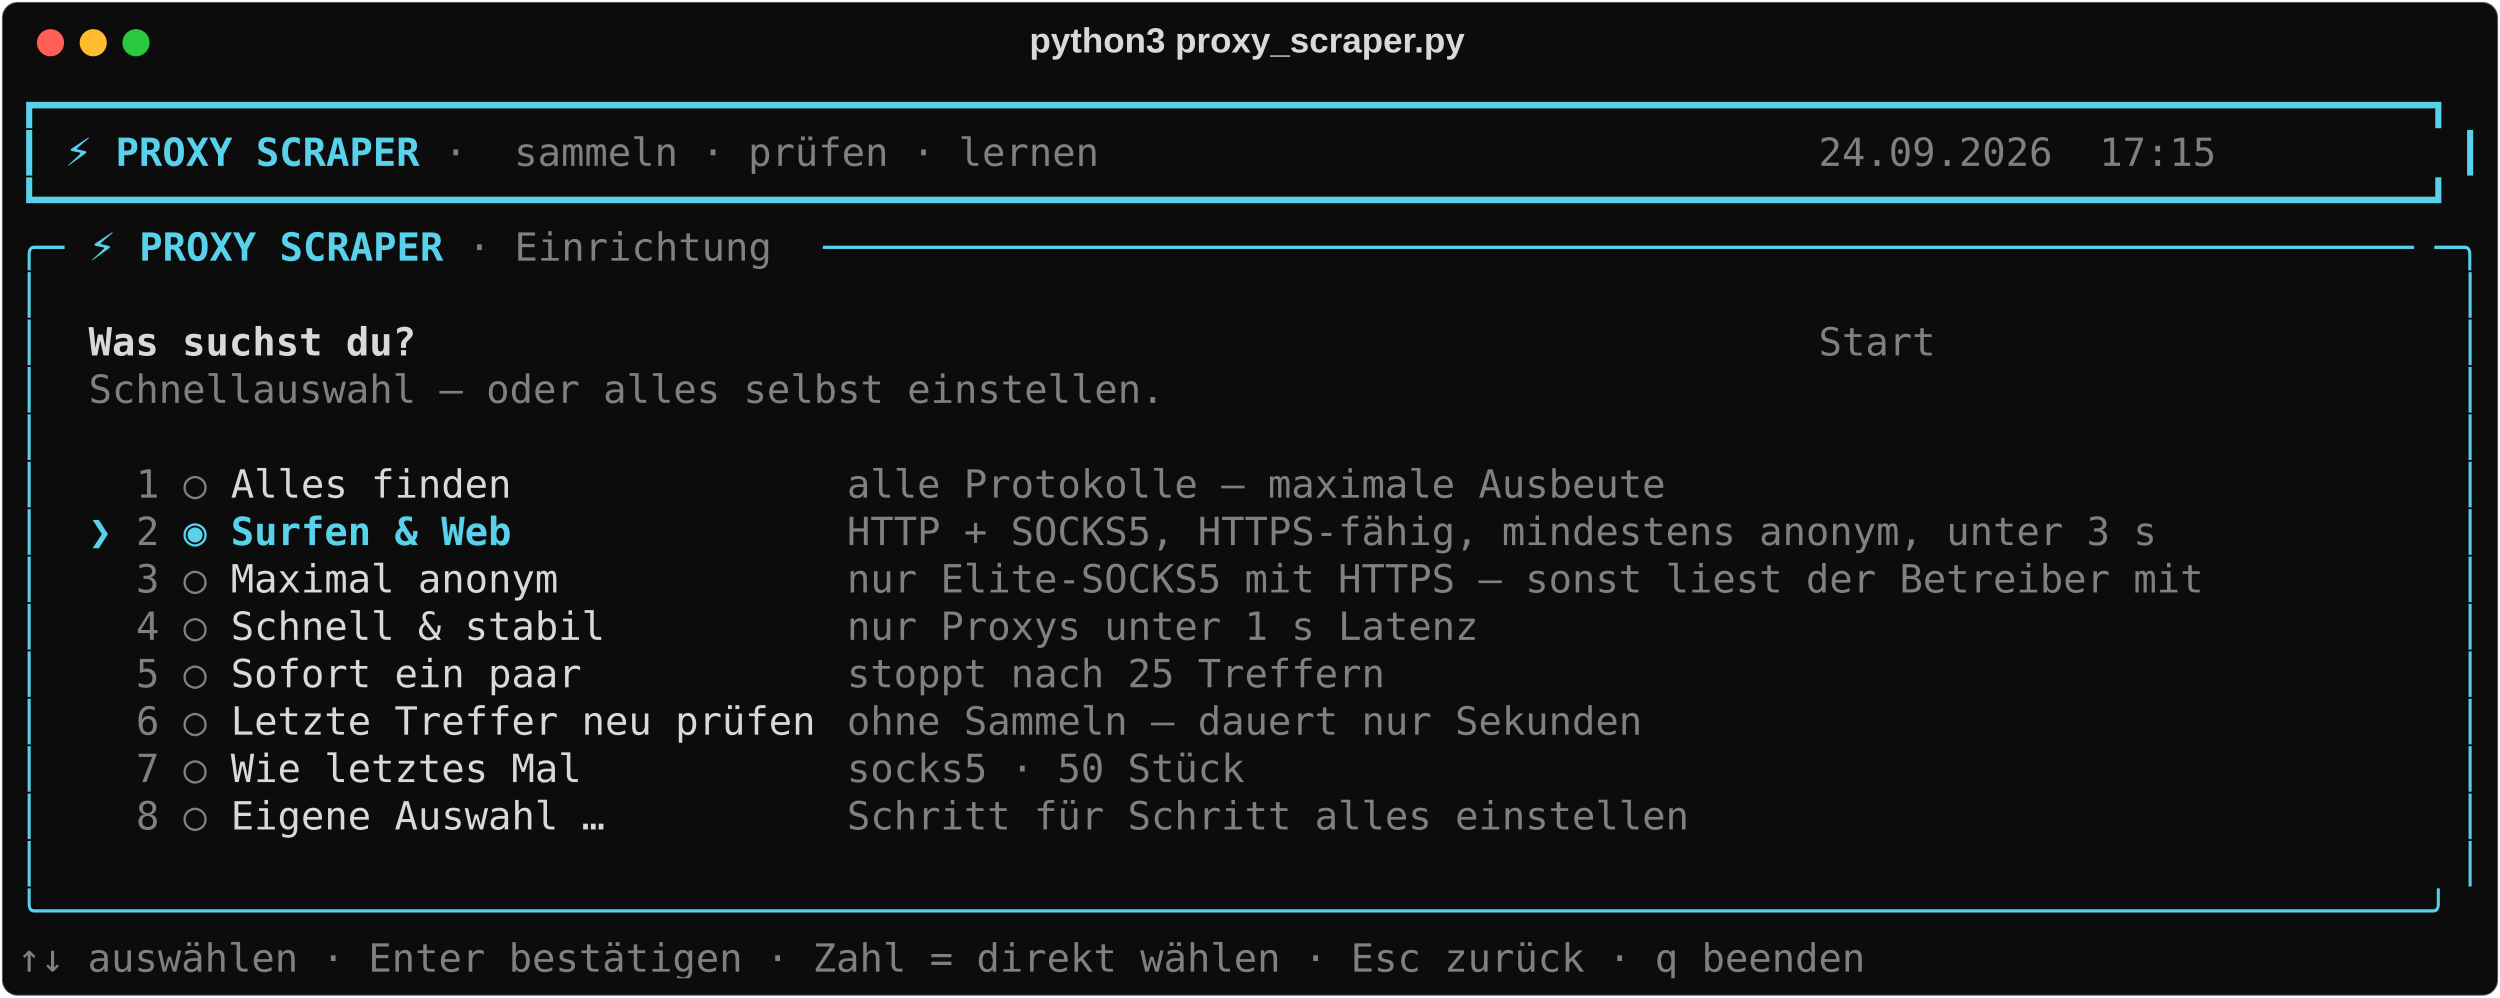
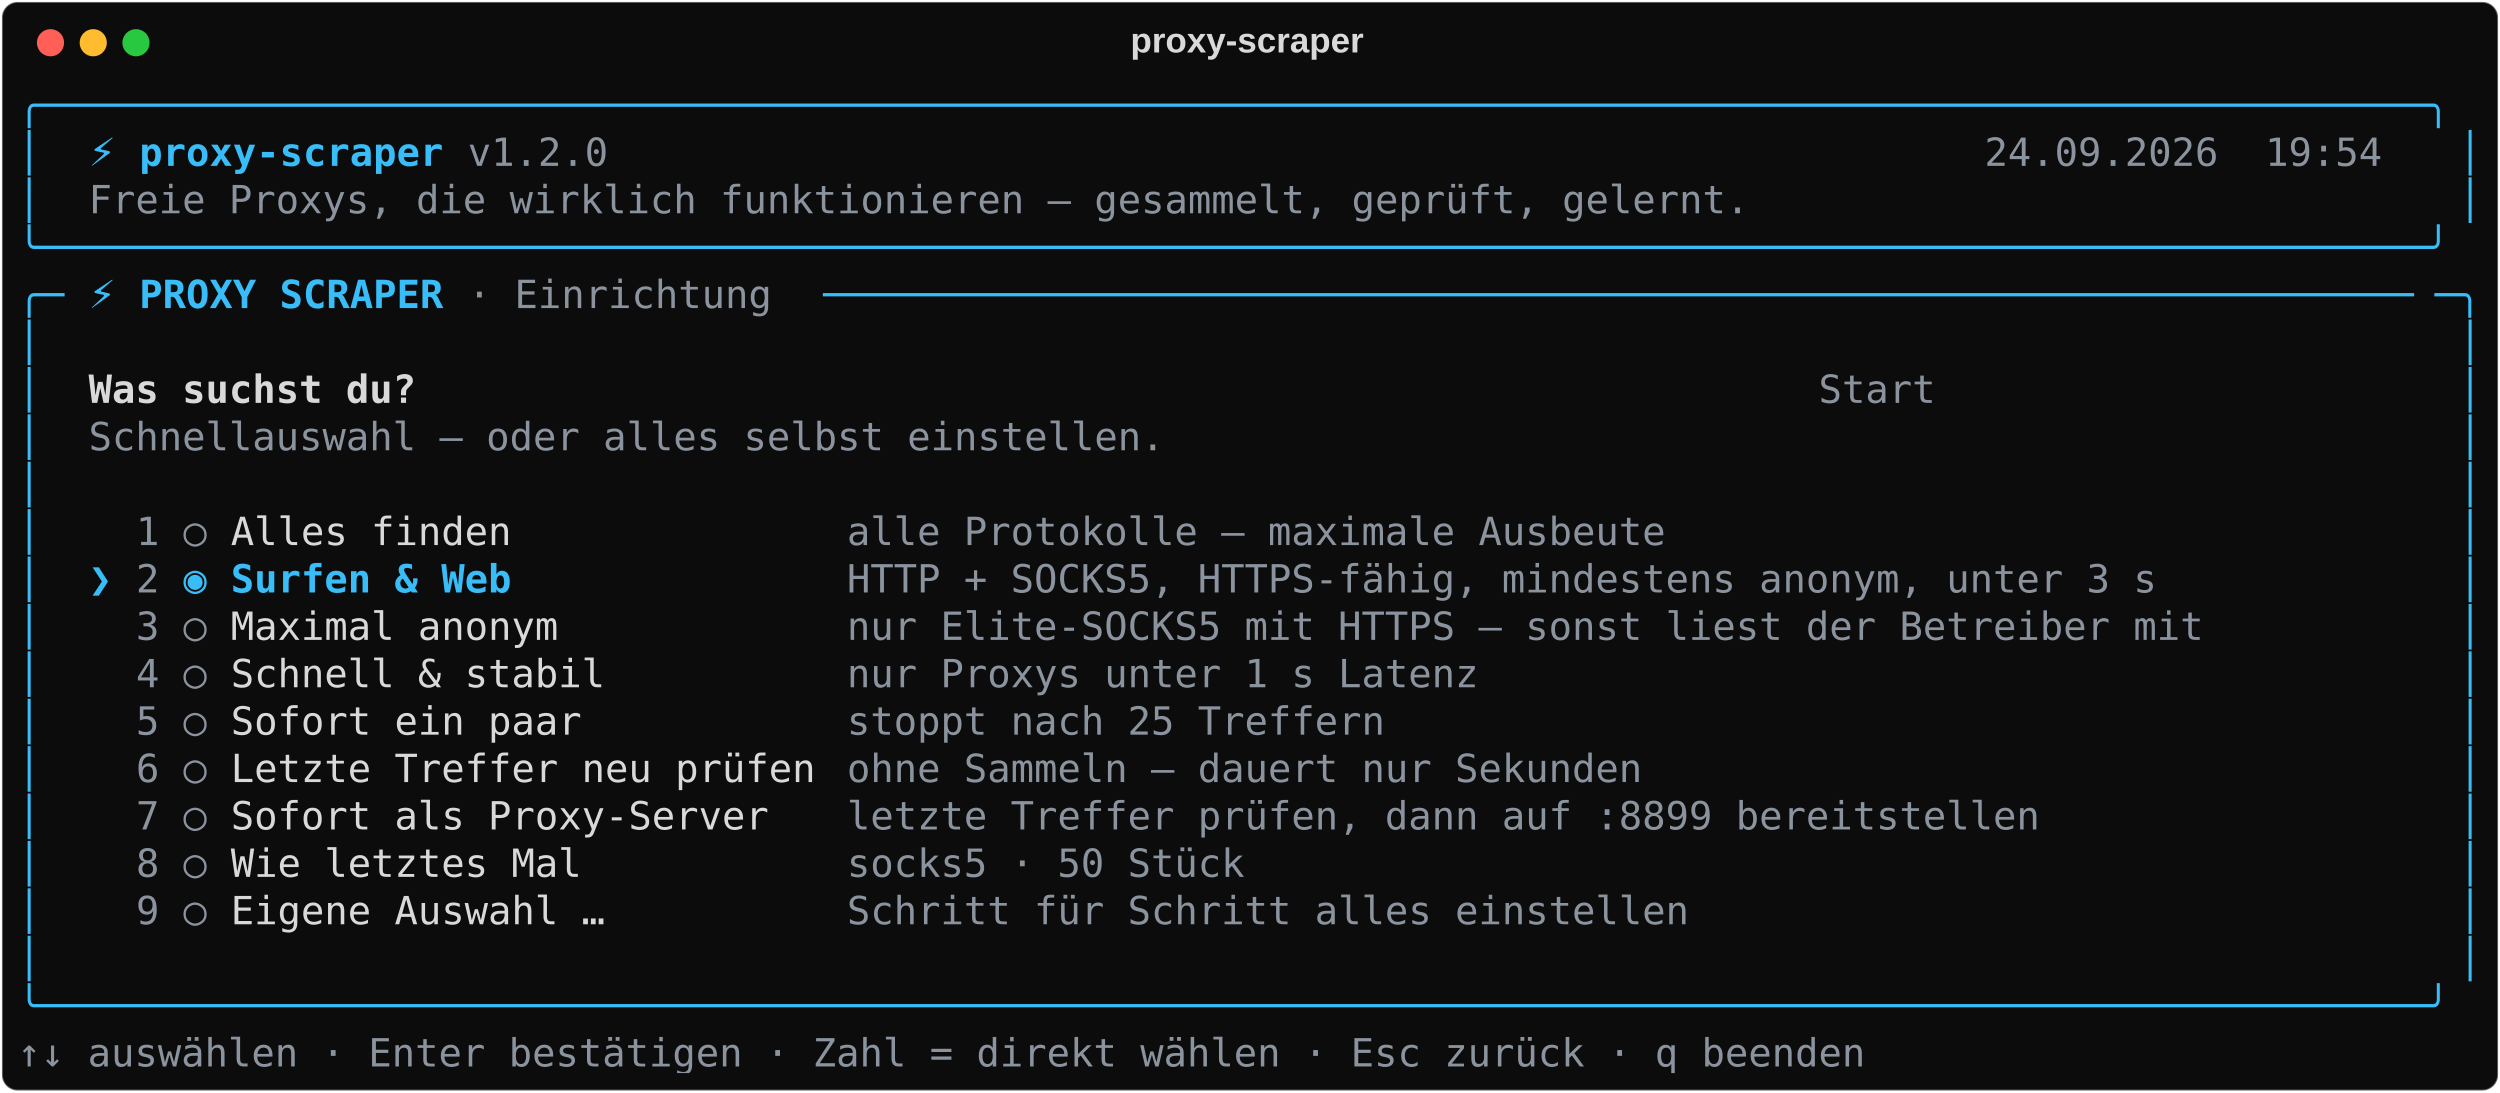
- <svg xmlns="http://www.w3.org/2000/svg" class="rich-terminal" viewBox="0 0 1287 513.6">
+ <svg xmlns="http://www.w3.org/2000/svg" class="rich-terminal" viewBox="0 0 1287 562.4">
  <style>

    @font-face {
        font-family: "Fira Code";
        src: local("FiraCode-Regular"),
                url("https://cdnjs.cloudflare.com/ajax/libs/firacode/6.2.0/woff2/FiraCode-Regular.woff2") format("woff2"),
                url("https://cdnjs.cloudflare.com/ajax/libs/firacode/6.2.0/woff/FiraCode-Regular.woff") format("woff");
        font-style: normal;
        font-weight: 400;
    }
    @font-face {
        font-family: "Fira Code";
        src: local("FiraCode-Bold"),
                url("https://cdnjs.cloudflare.com/ajax/libs/firacode/6.2.0/woff2/FiraCode-Bold.woff2") format("woff2"),
                url("https://cdnjs.cloudflare.com/ajax/libs/firacode/6.2.0/woff/FiraCode-Bold.woff") format("woff");
        font-style: bold;
        font-weight: 700;
    }

-     .terminal-3760136780-matrix {
+     .terminal-808487439-matrix {
        font-family: Fira Code, monospace;
        font-size: 20px;
        line-height: 24.4px;
        font-variant-east-asian: full-width;
    }

-     .terminal-3760136780-title {
+     .terminal-808487439-title {
        font-size: 18px;
        font-weight: bold;
        font-family: arial;
    }

-     .terminal-3760136780-r1 { fill: #58d1eb }
- .terminal-3760136780-r2 { fill: #d9d9d9 }
- .terminal-3760136780-r3 { fill: #58d1eb;font-weight: bold }
- .terminal-3760136780-r4 { fill: #808080 }
- .terminal-3760136780-r5 { fill: #d9d9d9;font-weight: bold }
+     .terminal-808487439-r1 { fill: #38bdf8 }
+ .terminal-808487439-r2 { fill: #d9d9d9 }
+ .terminal-808487439-r3 { fill: #38bdf8;font-weight: bold }
+ .terminal-808487439-r4 { fill: #8b949e }
+ .terminal-808487439-r5 { fill: #d9d9d9;font-weight: bold }
    </style>
  <defs>
-     <clipPath id="terminal-3760136780-clip-terminal">
-       <rect x="0" y="0" width="1267.8" height="462.6" />
-     </clipPath>
-     <clipPath id="terminal-3760136780-line-0">
+     <clipPath id="terminal-808487439-clip-terminal">
+       <rect x="0" y="0" width="1267.8" height="511.4" />
+     </clipPath>
+     <clipPath id="terminal-808487439-line-0">
      <rect x="0" y="1.5" width="1268.8" height="24.65" />
    </clipPath>
-     <clipPath id="terminal-3760136780-line-1">
+     <clipPath id="terminal-808487439-line-1">
      <rect x="0" y="25.9" width="1268.8" height="24.65" />
    </clipPath>
-     <clipPath id="terminal-3760136780-line-2">
+     <clipPath id="terminal-808487439-line-2">
      <rect x="0" y="50.3" width="1268.8" height="24.65" />
    </clipPath>
-     <clipPath id="terminal-3760136780-line-3">
+     <clipPath id="terminal-808487439-line-3">
      <rect x="0" y="74.7" width="1268.8" height="24.65" />
    </clipPath>
-     <clipPath id="terminal-3760136780-line-4">
+     <clipPath id="terminal-808487439-line-4">
      <rect x="0" y="99.1" width="1268.8" height="24.65" />
    </clipPath>
-     <clipPath id="terminal-3760136780-line-5">
+     <clipPath id="terminal-808487439-line-5">
      <rect x="0" y="123.5" width="1268.8" height="24.65" />
    </clipPath>
-     <clipPath id="terminal-3760136780-line-6">
+     <clipPath id="terminal-808487439-line-6">
      <rect x="0" y="147.9" width="1268.8" height="24.65" />
    </clipPath>
-     <clipPath id="terminal-3760136780-line-7">
+     <clipPath id="terminal-808487439-line-7">
      <rect x="0" y="172.3" width="1268.8" height="24.65" />
    </clipPath>
-     <clipPath id="terminal-3760136780-line-8">
+     <clipPath id="terminal-808487439-line-8">
      <rect x="0" y="196.7" width="1268.8" height="24.65" />
    </clipPath>
-     <clipPath id="terminal-3760136780-line-9">
+     <clipPath id="terminal-808487439-line-9">
      <rect x="0" y="221.1" width="1268.8" height="24.65" />
    </clipPath>
-     <clipPath id="terminal-3760136780-line-10">
+     <clipPath id="terminal-808487439-line-10">
      <rect x="0" y="245.5" width="1268.8" height="24.65" />
    </clipPath>
-     <clipPath id="terminal-3760136780-line-11">
+     <clipPath id="terminal-808487439-line-11">
      <rect x="0" y="269.9" width="1268.8" height="24.65" />
    </clipPath>
-     <clipPath id="terminal-3760136780-line-12">
+     <clipPath id="terminal-808487439-line-12">
      <rect x="0" y="294.3" width="1268.8" height="24.65" />
    </clipPath>
-     <clipPath id="terminal-3760136780-line-13">
+     <clipPath id="terminal-808487439-line-13">
      <rect x="0" y="318.7" width="1268.8" height="24.65" />
    </clipPath>
-     <clipPath id="terminal-3760136780-line-14">
+     <clipPath id="terminal-808487439-line-14">
      <rect x="0" y="343.1" width="1268.8" height="24.65" />
    </clipPath>
-     <clipPath id="terminal-3760136780-line-15">
+     <clipPath id="terminal-808487439-line-15">
      <rect x="0" y="367.5" width="1268.8" height="24.65" />
    </clipPath>
-     <clipPath id="terminal-3760136780-line-16">
+     <clipPath id="terminal-808487439-line-16">
      <rect x="0" y="391.9" width="1268.8" height="24.65" />
    </clipPath>
-     <clipPath id="terminal-3760136780-line-17">
+     <clipPath id="terminal-808487439-line-17">
      <rect x="0" y="416.3" width="1268.8" height="24.65" />
    </clipPath>
+     <clipPath id="terminal-808487439-line-18">
+       <rect x="0" y="440.7" width="1268.8" height="24.65" />
+     </clipPath>
+     <clipPath id="terminal-808487439-line-19">
+       <rect x="0" y="465.1" width="1268.8" height="24.65" />
+     </clipPath>
  </defs>
-   <rect fill="#0c0c0c" stroke="rgba(255,255,255,0.35)" stroke-width="1" x="1" y="1" width="1285" height="511.6" rx="8" />
-   <text class="terminal-3760136780-title" fill="#d9d9d9" text-anchor="middle" x="642" y="27">python3 proxy_scraper.py</text>
+   <rect fill="#0c0c0c" stroke="rgba(255,255,255,0.35)" stroke-width="1" x="1" y="1" width="1285" height="560.4" rx="8" />
+   <text class="terminal-808487439-title" fill="#d9d9d9" text-anchor="middle" x="642" y="27">proxy-scraper</text>
  <g transform="translate(26,22)">
    <circle cx="0" cy="0" r="7" fill="#ff5f57" />
    <circle cx="22" cy="0" r="7" fill="#febc2e" />
    <circle cx="44" cy="0" r="7" fill="#28c840" />
  </g>
-   <g transform="translate(9, 41)" clip-path="url(#terminal-3760136780-clip-terminal)">
-     <g class="terminal-3760136780-matrix">
-       <text class="terminal-3760136780-r1" x="0" y="20" textLength="1268.8" clip-path="url(#terminal-3760136780-line-0)">┏━━━━━━━━━━━━━━━━━━━━━━━━━━━━━━━━━━━━━━━━━━━━━━━━━━━━━━━━━━━━━━━━━━━━━━━━━━━━━━━━━━━━━━━━━━━━━━━━━━━━━━┓</text>
-       <text class="terminal-3760136780-r2" x="1268.8" y="20" textLength="12.2" clip-path="url(#terminal-3760136780-line-0)">
- </text>
-       <text class="terminal-3760136780-r1" x="0" y="44.4" textLength="12.2" clip-path="url(#terminal-3760136780-line-1)">┃</text>
-       <text class="terminal-3760136780-r3" x="24.4" y="44.4" textLength="183" clip-path="url(#terminal-3760136780-line-1)">⚡ PROXY SCRAPER</text>
-       <text class="terminal-3760136780-r4" x="219.6" y="44.4" textLength="366" clip-path="url(#terminal-3760136780-line-1)">  ·  sammeln · prüfen · lernen</text>
-       <text class="terminal-3760136780-r4" x="927.2" y="44.4" textLength="317.2" clip-path="url(#terminal-3760136780-line-1)">         24.09.2026  17:15</text>
-       <text class="terminal-3760136780-r1" x="1256.6" y="44.4" textLength="12.2" clip-path="url(#terminal-3760136780-line-1)">┃</text>
-       <text class="terminal-3760136780-r2" x="1268.8" y="44.4" textLength="12.2" clip-path="url(#terminal-3760136780-line-1)">
- </text>
-       <text class="terminal-3760136780-r1" x="0" y="68.8" textLength="1268.8" clip-path="url(#terminal-3760136780-line-2)">┗━━━━━━━━━━━━━━━━━━━━━━━━━━━━━━━━━━━━━━━━━━━━━━━━━━━━━━━━━━━━━━━━━━━━━━━━━━━━━━━━━━━━━━━━━━━━━━━━━━━━━━┛</text>
-       <text class="terminal-3760136780-r2" x="1268.8" y="68.8" textLength="12.2" clip-path="url(#terminal-3760136780-line-2)">
- </text>
-       <text class="terminal-3760136780-r1" x="0" y="93.2" textLength="24.4" clip-path="url(#terminal-3760136780-line-3)">╭─</text>
-       <text class="terminal-3760136780-r3" x="36.6" y="93.2" textLength="183" clip-path="url(#terminal-3760136780-line-3)">⚡ PROXY SCRAPER</text>
-       <text class="terminal-3760136780-r4" x="231.8" y="93.2" textLength="170.8" clip-path="url(#terminal-3760136780-line-3)"> · Einrichtung</text>
-       <text class="terminal-3760136780-r1" x="414.8" y="93.2" textLength="829.6" clip-path="url(#terminal-3760136780-line-3)">────────────────────────────────────────────────────────────────────</text>
-       <text class="terminal-3760136780-r1" x="1244.4" y="93.2" textLength="24.4" clip-path="url(#terminal-3760136780-line-3)">─╮</text>
-       <text class="terminal-3760136780-r2" x="1268.8" y="93.2" textLength="12.2" clip-path="url(#terminal-3760136780-line-3)">
- </text>
-       <text class="terminal-3760136780-r1" x="0" y="117.6" textLength="12.2" clip-path="url(#terminal-3760136780-line-4)">│</text>
-       <text class="terminal-3760136780-r1" x="1256.6" y="117.6" textLength="12.2" clip-path="url(#terminal-3760136780-line-4)">│</text>
-       <text class="terminal-3760136780-r2" x="1268.8" y="117.6" textLength="12.2" clip-path="url(#terminal-3760136780-line-4)">
- </text>
-       <text class="terminal-3760136780-r1" x="0" y="142" textLength="12.2" clip-path="url(#terminal-3760136780-line-5)">│</text>
-       <text class="terminal-3760136780-r5" x="36.6" y="142" textLength="890.6" clip-path="url(#terminal-3760136780-line-5)">Was suchst du?                                                           </text>
-       <text class="terminal-3760136780-r4" x="927.2" y="142" textLength="305" clip-path="url(#terminal-3760136780-line-5)">                    Start</text>
-       <text class="terminal-3760136780-r1" x="1256.6" y="142" textLength="12.2" clip-path="url(#terminal-3760136780-line-5)">│</text>
-       <text class="terminal-3760136780-r2" x="1268.8" y="142" textLength="12.2" clip-path="url(#terminal-3760136780-line-5)">
- </text>
-       <text class="terminal-3760136780-r1" x="0" y="166.4" textLength="12.2" clip-path="url(#terminal-3760136780-line-6)">│</text>
-       <text class="terminal-3760136780-r4" x="36.6" y="166.4" textLength="561.2" clip-path="url(#terminal-3760136780-line-6)">Schnellauswahl – oder alles selbst einstellen.</text>
-       <text class="terminal-3760136780-r1" x="1256.6" y="166.4" textLength="12.2" clip-path="url(#terminal-3760136780-line-6)">│</text>
-       <text class="terminal-3760136780-r2" x="1268.8" y="166.4" textLength="12.2" clip-path="url(#terminal-3760136780-line-6)">
- </text>
-       <text class="terminal-3760136780-r1" x="0" y="190.8" textLength="12.2" clip-path="url(#terminal-3760136780-line-7)">│</text>
-       <text class="terminal-3760136780-r1" x="1256.6" y="190.8" textLength="12.2" clip-path="url(#terminal-3760136780-line-7)">│</text>
-       <text class="terminal-3760136780-r2" x="1268.8" y="190.8" textLength="12.2" clip-path="url(#terminal-3760136780-line-7)">
- </text>
-       <text class="terminal-3760136780-r1" x="0" y="215.2" textLength="12.2" clip-path="url(#terminal-3760136780-line-8)">│</text>
-       <text class="terminal-3760136780-r4" x="61" y="215.2" textLength="12.2" clip-path="url(#terminal-3760136780-line-8)">1</text>
-       <text class="terminal-3760136780-r4" x="85.4" y="215.2" textLength="12.2" clip-path="url(#terminal-3760136780-line-8)">○</text>
-       <text class="terminal-3760136780-r2" x="109.8" y="215.2" textLength="305" clip-path="url(#terminal-3760136780-line-8)">Alles finden             </text>
-       <text class="terminal-3760136780-r4" x="427" y="215.2" textLength="805.2" clip-path="url(#terminal-3760136780-line-8)">alle Protokolle – maximale Ausbeute                               </text>
-       <text class="terminal-3760136780-r1" x="1256.6" y="215.2" textLength="12.2" clip-path="url(#terminal-3760136780-line-8)">│</text>
-       <text class="terminal-3760136780-r2" x="1268.8" y="215.2" textLength="12.2" clip-path="url(#terminal-3760136780-line-8)">
- </text>
-       <text class="terminal-3760136780-r1" x="0" y="239.6" textLength="12.2" clip-path="url(#terminal-3760136780-line-9)">│</text>
-       <text class="terminal-3760136780-r3" x="36.6" y="239.6" textLength="12.2" clip-path="url(#terminal-3760136780-line-9)">❯</text>
-       <text class="terminal-3760136780-r4" x="61" y="239.6" textLength="12.2" clip-path="url(#terminal-3760136780-line-9)">2</text>
-       <text class="terminal-3760136780-r3" x="85.4" y="239.6" textLength="12.2" clip-path="url(#terminal-3760136780-line-9)">◉</text>
-       <text class="terminal-3760136780-r3" x="109.8" y="239.6" textLength="305" clip-path="url(#terminal-3760136780-line-9)">Surfen &amp; Web             </text>
-       <text class="terminal-3760136780-r4" x="427" y="239.6" textLength="805.2" clip-path="url(#terminal-3760136780-line-9)">HTTP + SOCKS5, HTTPS-fähig, mindestens anonym, unter 3 s          </text>
-       <text class="terminal-3760136780-r1" x="1256.6" y="239.6" textLength="12.2" clip-path="url(#terminal-3760136780-line-9)">│</text>
-       <text class="terminal-3760136780-r2" x="1268.8" y="239.6" textLength="12.2" clip-path="url(#terminal-3760136780-line-9)">
- </text>
-       <text class="terminal-3760136780-r1" x="0" y="264" textLength="12.2" clip-path="url(#terminal-3760136780-line-10)">│</text>
-       <text class="terminal-3760136780-r4" x="61" y="264" textLength="12.2" clip-path="url(#terminal-3760136780-line-10)">3</text>
-       <text class="terminal-3760136780-r4" x="85.4" y="264" textLength="12.2" clip-path="url(#terminal-3760136780-line-10)">○</text>
-       <text class="terminal-3760136780-r2" x="109.8" y="264" textLength="305" clip-path="url(#terminal-3760136780-line-10)">Maximal anonym           </text>
-       <text class="terminal-3760136780-r4" x="427" y="264" textLength="805.2" clip-path="url(#terminal-3760136780-line-10)">nur Elite-SOCKS5 mit HTTPS – sonst liest der Betreiber mit        </text>
-       <text class="terminal-3760136780-r1" x="1256.6" y="264" textLength="12.2" clip-path="url(#terminal-3760136780-line-10)">│</text>
-       <text class="terminal-3760136780-r2" x="1268.8" y="264" textLength="12.2" clip-path="url(#terminal-3760136780-line-10)">
- </text>
-       <text class="terminal-3760136780-r1" x="0" y="288.4" textLength="12.2" clip-path="url(#terminal-3760136780-line-11)">│</text>
-       <text class="terminal-3760136780-r4" x="61" y="288.4" textLength="12.2" clip-path="url(#terminal-3760136780-line-11)">4</text>
-       <text class="terminal-3760136780-r4" x="85.4" y="288.4" textLength="12.2" clip-path="url(#terminal-3760136780-line-11)">○</text>
-       <text class="terminal-3760136780-r2" x="109.8" y="288.4" textLength="305" clip-path="url(#terminal-3760136780-line-11)">Schnell &amp; stabil         </text>
-       <text class="terminal-3760136780-r4" x="427" y="288.4" textLength="805.2" clip-path="url(#terminal-3760136780-line-11)">nur Proxys unter 1 s Latenz                                       </text>
-       <text class="terminal-3760136780-r1" x="1256.6" y="288.4" textLength="12.2" clip-path="url(#terminal-3760136780-line-11)">│</text>
-       <text class="terminal-3760136780-r2" x="1268.8" y="288.4" textLength="12.2" clip-path="url(#terminal-3760136780-line-11)">
- </text>
-       <text class="terminal-3760136780-r1" x="0" y="312.8" textLength="12.2" clip-path="url(#terminal-3760136780-line-12)">│</text>
-       <text class="terminal-3760136780-r4" x="61" y="312.8" textLength="12.2" clip-path="url(#terminal-3760136780-line-12)">5</text>
-       <text class="terminal-3760136780-r4" x="85.4" y="312.8" textLength="12.2" clip-path="url(#terminal-3760136780-line-12)">○</text>
-       <text class="terminal-3760136780-r2" x="109.8" y="312.8" textLength="305" clip-path="url(#terminal-3760136780-line-12)">Sofort ein paar          </text>
-       <text class="terminal-3760136780-r4" x="427" y="312.8" textLength="805.2" clip-path="url(#terminal-3760136780-line-12)">stoppt nach 25 Treffern                                           </text>
-       <text class="terminal-3760136780-r1" x="1256.6" y="312.8" textLength="12.2" clip-path="url(#terminal-3760136780-line-12)">│</text>
-       <text class="terminal-3760136780-r2" x="1268.8" y="312.8" textLength="12.2" clip-path="url(#terminal-3760136780-line-12)">
- </text>
-       <text class="terminal-3760136780-r1" x="0" y="337.2" textLength="12.2" clip-path="url(#terminal-3760136780-line-13)">│</text>
-       <text class="terminal-3760136780-r4" x="61" y="337.2" textLength="12.2" clip-path="url(#terminal-3760136780-line-13)">6</text>
-       <text class="terminal-3760136780-r4" x="85.4" y="337.2" textLength="12.2" clip-path="url(#terminal-3760136780-line-13)">○</text>
-       <text class="terminal-3760136780-r2" x="109.8" y="337.2" textLength="305" clip-path="url(#terminal-3760136780-line-13)">Letzte Treffer neu prüfen</text>
-       <text class="terminal-3760136780-r4" x="427" y="337.2" textLength="805.2" clip-path="url(#terminal-3760136780-line-13)">ohne Sammeln – dauert nur Sekunden                                </text>
-       <text class="terminal-3760136780-r1" x="1256.6" y="337.2" textLength="12.2" clip-path="url(#terminal-3760136780-line-13)">│</text>
-       <text class="terminal-3760136780-r2" x="1268.8" y="337.2" textLength="12.2" clip-path="url(#terminal-3760136780-line-13)">
- </text>
-       <text class="terminal-3760136780-r1" x="0" y="361.6" textLength="12.2" clip-path="url(#terminal-3760136780-line-14)">│</text>
-       <text class="terminal-3760136780-r4" x="61" y="361.6" textLength="12.2" clip-path="url(#terminal-3760136780-line-14)">7</text>
-       <text class="terminal-3760136780-r4" x="85.4" y="361.6" textLength="12.2" clip-path="url(#terminal-3760136780-line-14)">○</text>
-       <text class="terminal-3760136780-r2" x="109.8" y="361.6" textLength="305" clip-path="url(#terminal-3760136780-line-14)">Wie letztes Mal          </text>
-       <text class="terminal-3760136780-r4" x="427" y="361.6" textLength="805.2" clip-path="url(#terminal-3760136780-line-14)">socks5 · 50 Stück                                                 </text>
-       <text class="terminal-3760136780-r1" x="1256.6" y="361.6" textLength="12.2" clip-path="url(#terminal-3760136780-line-14)">│</text>
-       <text class="terminal-3760136780-r2" x="1268.8" y="361.6" textLength="12.2" clip-path="url(#terminal-3760136780-line-14)">
- </text>
-       <text class="terminal-3760136780-r1" x="0" y="386" textLength="12.2" clip-path="url(#terminal-3760136780-line-15)">│</text>
-       <text class="terminal-3760136780-r4" x="61" y="386" textLength="12.2" clip-path="url(#terminal-3760136780-line-15)">8</text>
-       <text class="terminal-3760136780-r4" x="85.4" y="386" textLength="12.2" clip-path="url(#terminal-3760136780-line-15)">○</text>
-       <text class="terminal-3760136780-r2" x="109.8" y="386" textLength="305" clip-path="url(#terminal-3760136780-line-15)">Eigene Auswahl …         </text>
-       <text class="terminal-3760136780-r4" x="427" y="386" textLength="805.2" clip-path="url(#terminal-3760136780-line-15)">Schritt für Schritt alles einstellen                              </text>
-       <text class="terminal-3760136780-r1" x="1256.6" y="386" textLength="12.2" clip-path="url(#terminal-3760136780-line-15)">│</text>
-       <text class="terminal-3760136780-r2" x="1268.8" y="386" textLength="12.2" clip-path="url(#terminal-3760136780-line-15)">
- </text>
-       <text class="terminal-3760136780-r1" x="0" y="410.4" textLength="12.2" clip-path="url(#terminal-3760136780-line-16)">│</text>
-       <text class="terminal-3760136780-r1" x="1256.6" y="410.4" textLength="12.2" clip-path="url(#terminal-3760136780-line-16)">│</text>
-       <text class="terminal-3760136780-r2" x="1268.8" y="410.4" textLength="12.2" clip-path="url(#terminal-3760136780-line-16)">
- </text>
-       <text class="terminal-3760136780-r1" x="0" y="434.8" textLength="1268.8" clip-path="url(#terminal-3760136780-line-17)">╰──────────────────────────────────────────────────────────────────────────────────────────────────────╯</text>
-       <text class="terminal-3760136780-r2" x="1268.8" y="434.8" textLength="12.2" clip-path="url(#terminal-3760136780-line-17)">
- </text>
-       <text class="terminal-3760136780-r4" x="0" y="459.2" textLength="988.2" clip-path="url(#terminal-3760136780-line-18)">  ↑↓ auswählen · Enter bestätigen · Zahl = direkt wählen · Esc zurück · q beenden</text>
-       <text class="terminal-3760136780-r2" x="1268.8" y="459.2" textLength="12.2" clip-path="url(#terminal-3760136780-line-18)">
+   <g transform="translate(9, 41)" clip-path="url(#terminal-808487439-clip-terminal)">
+     <g class="terminal-808487439-matrix">
+       <text class="terminal-808487439-r1" x="0" y="20" textLength="1268.8" clip-path="url(#terminal-808487439-line-0)">╭──────────────────────────────────────────────────────────────────────────────────────────────────────╮</text>
+       <text class="terminal-808487439-r2" x="1268.8" y="20" textLength="12.2" clip-path="url(#terminal-808487439-line-0)">
+ </text>
+       <text class="terminal-808487439-r1" x="0" y="44.4" textLength="12.2" clip-path="url(#terminal-808487439-line-1)">│</text>
+       <text class="terminal-808487439-r3" x="36.6" y="44.4" textLength="183" clip-path="url(#terminal-808487439-line-1)">⚡ proxy-scraper</text>
+       <text class="terminal-808487439-r4" x="231.8" y="44.4" textLength="97.6" clip-path="url(#terminal-808487439-line-1)">  v1.2.0</text>
+       <text class="terminal-808487439-r4" x="1012.6" y="44.4" textLength="219.6" clip-path="url(#terminal-808487439-line-1)"> 24.09.2026  19:54</text>
+       <text class="terminal-808487439-r1" x="1256.6" y="44.4" textLength="12.2" clip-path="url(#terminal-808487439-line-1)">│</text>
+       <text class="terminal-808487439-r2" x="1268.8" y="44.4" textLength="12.2" clip-path="url(#terminal-808487439-line-1)">
+ </text>
+       <text class="terminal-808487439-r1" x="0" y="68.8" textLength="12.2" clip-path="url(#terminal-808487439-line-2)">│</text>
+       <text class="terminal-808487439-r4" x="36.6" y="68.8" textLength="976" clip-path="url(#terminal-808487439-line-2)">Freie Proxys, die wirklich funktionieren – gesammelt, geprüft, gelernt.         </text>
+       <text class="terminal-808487439-r1" x="1256.6" y="68.8" textLength="12.2" clip-path="url(#terminal-808487439-line-2)">│</text>
+       <text class="terminal-808487439-r2" x="1268.8" y="68.8" textLength="12.2" clip-path="url(#terminal-808487439-line-2)">
+ </text>
+       <text class="terminal-808487439-r1" x="0" y="93.2" textLength="1268.8" clip-path="url(#terminal-808487439-line-3)">╰──────────────────────────────────────────────────────────────────────────────────────────────────────╯</text>
+       <text class="terminal-808487439-r2" x="1268.8" y="93.2" textLength="12.2" clip-path="url(#terminal-808487439-line-3)">
+ </text>
+       <text class="terminal-808487439-r1" x="0" y="117.6" textLength="24.4" clip-path="url(#terminal-808487439-line-4)">╭─</text>
+       <text class="terminal-808487439-r3" x="36.6" y="117.6" textLength="183" clip-path="url(#terminal-808487439-line-4)">⚡ PROXY SCRAPER</text>
+       <text class="terminal-808487439-r4" x="231.8" y="117.6" textLength="170.8" clip-path="url(#terminal-808487439-line-4)"> · Einrichtung</text>
+       <text class="terminal-808487439-r1" x="414.8" y="117.6" textLength="829.6" clip-path="url(#terminal-808487439-line-4)">────────────────────────────────────────────────────────────────────</text>
+       <text class="terminal-808487439-r1" x="1244.4" y="117.6" textLength="24.4" clip-path="url(#terminal-808487439-line-4)">─╮</text>
+       <text class="terminal-808487439-r2" x="1268.8" y="117.6" textLength="12.2" clip-path="url(#terminal-808487439-line-4)">
+ </text>
+       <text class="terminal-808487439-r1" x="0" y="142" textLength="12.2" clip-path="url(#terminal-808487439-line-5)">│</text>
+       <text class="terminal-808487439-r1" x="1256.6" y="142" textLength="12.2" clip-path="url(#terminal-808487439-line-5)">│</text>
+       <text class="terminal-808487439-r2" x="1268.8" y="142" textLength="12.2" clip-path="url(#terminal-808487439-line-5)">
+ </text>
+       <text class="terminal-808487439-r1" x="0" y="166.4" textLength="12.2" clip-path="url(#terminal-808487439-line-6)">│</text>
+       <text class="terminal-808487439-r5" x="36.6" y="166.4" textLength="890.6" clip-path="url(#terminal-808487439-line-6)">Was suchst du?                                                           </text>
+       <text class="terminal-808487439-r4" x="927.2" y="166.4" textLength="305" clip-path="url(#terminal-808487439-line-6)">                    Start</text>
+       <text class="terminal-808487439-r1" x="1256.6" y="166.4" textLength="12.2" clip-path="url(#terminal-808487439-line-6)">│</text>
+       <text class="terminal-808487439-r2" x="1268.8" y="166.4" textLength="12.2" clip-path="url(#terminal-808487439-line-6)">
+ </text>
+       <text class="terminal-808487439-r1" x="0" y="190.8" textLength="12.2" clip-path="url(#terminal-808487439-line-7)">│</text>
+       <text class="terminal-808487439-r4" x="36.6" y="190.8" textLength="561.2" clip-path="url(#terminal-808487439-line-7)">Schnellauswahl – oder alles selbst einstellen.</text>
+       <text class="terminal-808487439-r1" x="1256.6" y="190.8" textLength="12.2" clip-path="url(#terminal-808487439-line-7)">│</text>
+       <text class="terminal-808487439-r2" x="1268.8" y="190.8" textLength="12.2" clip-path="url(#terminal-808487439-line-7)">
+ </text>
+       <text class="terminal-808487439-r1" x="0" y="215.2" textLength="12.2" clip-path="url(#terminal-808487439-line-8)">│</text>
+       <text class="terminal-808487439-r1" x="1256.6" y="215.2" textLength="12.2" clip-path="url(#terminal-808487439-line-8)">│</text>
+       <text class="terminal-808487439-r2" x="1268.8" y="215.2" textLength="12.2" clip-path="url(#terminal-808487439-line-8)">
+ </text>
+       <text class="terminal-808487439-r1" x="0" y="239.6" textLength="12.2" clip-path="url(#terminal-808487439-line-9)">│</text>
+       <text class="terminal-808487439-r4" x="61" y="239.6" textLength="12.2" clip-path="url(#terminal-808487439-line-9)">1</text>
+       <text class="terminal-808487439-r4" x="85.4" y="239.6" textLength="12.2" clip-path="url(#terminal-808487439-line-9)">○</text>
+       <text class="terminal-808487439-r2" x="109.8" y="239.6" textLength="305" clip-path="url(#terminal-808487439-line-9)">Alles finden             </text>
+       <text class="terminal-808487439-r4" x="427" y="239.6" textLength="805.2" clip-path="url(#terminal-808487439-line-9)">alle Protokolle – maximale Ausbeute                               </text>
+       <text class="terminal-808487439-r1" x="1256.6" y="239.6" textLength="12.2" clip-path="url(#terminal-808487439-line-9)">│</text>
+       <text class="terminal-808487439-r2" x="1268.8" y="239.6" textLength="12.2" clip-path="url(#terminal-808487439-line-9)">
+ </text>
+       <text class="terminal-808487439-r1" x="0" y="264" textLength="12.2" clip-path="url(#terminal-808487439-line-10)">│</text>
+       <text class="terminal-808487439-r3" x="36.6" y="264" textLength="12.2" clip-path="url(#terminal-808487439-line-10)">❯</text>
+       <text class="terminal-808487439-r4" x="61" y="264" textLength="12.2" clip-path="url(#terminal-808487439-line-10)">2</text>
+       <text class="terminal-808487439-r3" x="85.4" y="264" textLength="12.2" clip-path="url(#terminal-808487439-line-10)">◉</text>
+       <text class="terminal-808487439-r3" x="109.8" y="264" textLength="305" clip-path="url(#terminal-808487439-line-10)">Surfen &amp; Web             </text>
+       <text class="terminal-808487439-r4" x="427" y="264" textLength="805.2" clip-path="url(#terminal-808487439-line-10)">HTTP + SOCKS5, HTTPS-fähig, mindestens anonym, unter 3 s          </text>
+       <text class="terminal-808487439-r1" x="1256.6" y="264" textLength="12.2" clip-path="url(#terminal-808487439-line-10)">│</text>
+       <text class="terminal-808487439-r2" x="1268.8" y="264" textLength="12.2" clip-path="url(#terminal-808487439-line-10)">
+ </text>
+       <text class="terminal-808487439-r1" x="0" y="288.4" textLength="12.2" clip-path="url(#terminal-808487439-line-11)">│</text>
+       <text class="terminal-808487439-r4" x="61" y="288.4" textLength="12.2" clip-path="url(#terminal-808487439-line-11)">3</text>
+       <text class="terminal-808487439-r4" x="85.4" y="288.4" textLength="12.2" clip-path="url(#terminal-808487439-line-11)">○</text>
+       <text class="terminal-808487439-r2" x="109.8" y="288.4" textLength="305" clip-path="url(#terminal-808487439-line-11)">Maximal anonym           </text>
+       <text class="terminal-808487439-r4" x="427" y="288.4" textLength="805.2" clip-path="url(#terminal-808487439-line-11)">nur Elite-SOCKS5 mit HTTPS – sonst liest der Betreiber mit        </text>
+       <text class="terminal-808487439-r1" x="1256.6" y="288.4" textLength="12.2" clip-path="url(#terminal-808487439-line-11)">│</text>
+       <text class="terminal-808487439-r2" x="1268.8" y="288.4" textLength="12.2" clip-path="url(#terminal-808487439-line-11)">
+ </text>
+       <text class="terminal-808487439-r1" x="0" y="312.8" textLength="12.2" clip-path="url(#terminal-808487439-line-12)">│</text>
+       <text class="terminal-808487439-r4" x="61" y="312.8" textLength="12.2" clip-path="url(#terminal-808487439-line-12)">4</text>
+       <text class="terminal-808487439-r4" x="85.4" y="312.8" textLength="12.2" clip-path="url(#terminal-808487439-line-12)">○</text>
+       <text class="terminal-808487439-r2" x="109.8" y="312.8" textLength="305" clip-path="url(#terminal-808487439-line-12)">Schnell &amp; stabil         </text>
+       <text class="terminal-808487439-r4" x="427" y="312.8" textLength="805.2" clip-path="url(#terminal-808487439-line-12)">nur Proxys unter 1 s Latenz                                       </text>
+       <text class="terminal-808487439-r1" x="1256.6" y="312.8" textLength="12.2" clip-path="url(#terminal-808487439-line-12)">│</text>
+       <text class="terminal-808487439-r2" x="1268.8" y="312.8" textLength="12.2" clip-path="url(#terminal-808487439-line-12)">
+ </text>
+       <text class="terminal-808487439-r1" x="0" y="337.2" textLength="12.2" clip-path="url(#terminal-808487439-line-13)">│</text>
+       <text class="terminal-808487439-r4" x="61" y="337.2" textLength="12.2" clip-path="url(#terminal-808487439-line-13)">5</text>
+       <text class="terminal-808487439-r4" x="85.4" y="337.2" textLength="12.2" clip-path="url(#terminal-808487439-line-13)">○</text>
+       <text class="terminal-808487439-r2" x="109.8" y="337.2" textLength="305" clip-path="url(#terminal-808487439-line-13)">Sofort ein paar          </text>
+       <text class="terminal-808487439-r4" x="427" y="337.2" textLength="805.2" clip-path="url(#terminal-808487439-line-13)">stoppt nach 25 Treffern                                           </text>
+       <text class="terminal-808487439-r1" x="1256.6" y="337.2" textLength="12.2" clip-path="url(#terminal-808487439-line-13)">│</text>
+       <text class="terminal-808487439-r2" x="1268.8" y="337.2" textLength="12.2" clip-path="url(#terminal-808487439-line-13)">
+ </text>
+       <text class="terminal-808487439-r1" x="0" y="361.6" textLength="12.2" clip-path="url(#terminal-808487439-line-14)">│</text>
+       <text class="terminal-808487439-r4" x="61" y="361.6" textLength="12.2" clip-path="url(#terminal-808487439-line-14)">6</text>
+       <text class="terminal-808487439-r4" x="85.4" y="361.6" textLength="12.2" clip-path="url(#terminal-808487439-line-14)">○</text>
+       <text class="terminal-808487439-r2" x="109.8" y="361.6" textLength="305" clip-path="url(#terminal-808487439-line-14)">Letzte Treffer neu prüfen</text>
+       <text class="terminal-808487439-r4" x="427" y="361.6" textLength="805.2" clip-path="url(#terminal-808487439-line-14)">ohne Sammeln – dauert nur Sekunden                                </text>
+       <text class="terminal-808487439-r1" x="1256.6" y="361.6" textLength="12.2" clip-path="url(#terminal-808487439-line-14)">│</text>
+       <text class="terminal-808487439-r2" x="1268.8" y="361.6" textLength="12.2" clip-path="url(#terminal-808487439-line-14)">
+ </text>
+       <text class="terminal-808487439-r1" x="0" y="386" textLength="12.2" clip-path="url(#terminal-808487439-line-15)">│</text>
+       <text class="terminal-808487439-r4" x="61" y="386" textLength="12.2" clip-path="url(#terminal-808487439-line-15)">7</text>
+       <text class="terminal-808487439-r4" x="85.4" y="386" textLength="12.2" clip-path="url(#terminal-808487439-line-15)">○</text>
+       <text class="terminal-808487439-r2" x="109.8" y="386" textLength="305" clip-path="url(#terminal-808487439-line-15)">Sofort als Proxy-Server  </text>
+       <text class="terminal-808487439-r4" x="427" y="386" textLength="805.2" clip-path="url(#terminal-808487439-line-15)">letzte Treffer prüfen, dann auf :8899 bereitstellen               </text>
+       <text class="terminal-808487439-r1" x="1256.6" y="386" textLength="12.2" clip-path="url(#terminal-808487439-line-15)">│</text>
+       <text class="terminal-808487439-r2" x="1268.8" y="386" textLength="12.2" clip-path="url(#terminal-808487439-line-15)">
+ </text>
+       <text class="terminal-808487439-r1" x="0" y="410.4" textLength="12.2" clip-path="url(#terminal-808487439-line-16)">│</text>
+       <text class="terminal-808487439-r4" x="61" y="410.4" textLength="12.2" clip-path="url(#terminal-808487439-line-16)">8</text>
+       <text class="terminal-808487439-r4" x="85.4" y="410.4" textLength="12.2" clip-path="url(#terminal-808487439-line-16)">○</text>
+       <text class="terminal-808487439-r2" x="109.8" y="410.4" textLength="305" clip-path="url(#terminal-808487439-line-16)">Wie letztes Mal          </text>
+       <text class="terminal-808487439-r4" x="427" y="410.4" textLength="805.2" clip-path="url(#terminal-808487439-line-16)">socks5 · 50 Stück                                                 </text>
+       <text class="terminal-808487439-r1" x="1256.6" y="410.4" textLength="12.2" clip-path="url(#terminal-808487439-line-16)">│</text>
+       <text class="terminal-808487439-r2" x="1268.8" y="410.4" textLength="12.2" clip-path="url(#terminal-808487439-line-16)">
+ </text>
+       <text class="terminal-808487439-r1" x="0" y="434.8" textLength="12.2" clip-path="url(#terminal-808487439-line-17)">│</text>
+       <text class="terminal-808487439-r4" x="61" y="434.8" textLength="12.2" clip-path="url(#terminal-808487439-line-17)">9</text>
+       <text class="terminal-808487439-r4" x="85.4" y="434.8" textLength="12.2" clip-path="url(#terminal-808487439-line-17)">○</text>
+       <text class="terminal-808487439-r2" x="109.8" y="434.8" textLength="305" clip-path="url(#terminal-808487439-line-17)">Eigene Auswahl …         </text>
+       <text class="terminal-808487439-r4" x="427" y="434.8" textLength="805.2" clip-path="url(#terminal-808487439-line-17)">Schritt für Schritt alles einstellen                              </text>
+       <text class="terminal-808487439-r1" x="1256.6" y="434.8" textLength="12.2" clip-path="url(#terminal-808487439-line-17)">│</text>
+       <text class="terminal-808487439-r2" x="1268.8" y="434.8" textLength="12.2" clip-path="url(#terminal-808487439-line-17)">
+ </text>
+       <text class="terminal-808487439-r1" x="0" y="459.2" textLength="12.2" clip-path="url(#terminal-808487439-line-18)">│</text>
+       <text class="terminal-808487439-r1" x="1256.6" y="459.2" textLength="12.2" clip-path="url(#terminal-808487439-line-18)">│</text>
+       <text class="terminal-808487439-r2" x="1268.8" y="459.2" textLength="12.2" clip-path="url(#terminal-808487439-line-18)">
+ </text>
+       <text class="terminal-808487439-r1" x="0" y="483.6" textLength="1268.8" clip-path="url(#terminal-808487439-line-19)">╰──────────────────────────────────────────────────────────────────────────────────────────────────────╯</text>
+       <text class="terminal-808487439-r2" x="1268.8" y="483.6" textLength="12.2" clip-path="url(#terminal-808487439-line-19)">
+ </text>
+       <text class="terminal-808487439-r4" x="0" y="508" textLength="988.2" clip-path="url(#terminal-808487439-line-20)">  ↑↓ auswählen · Enter bestätigen · Zahl = direkt wählen · Esc zurück · q beenden</text>
+       <text class="terminal-808487439-r2" x="1268.8" y="508" textLength="12.2" clip-path="url(#terminal-808487439-line-20)">
</text>
    </g>
  </g>
</svg>
